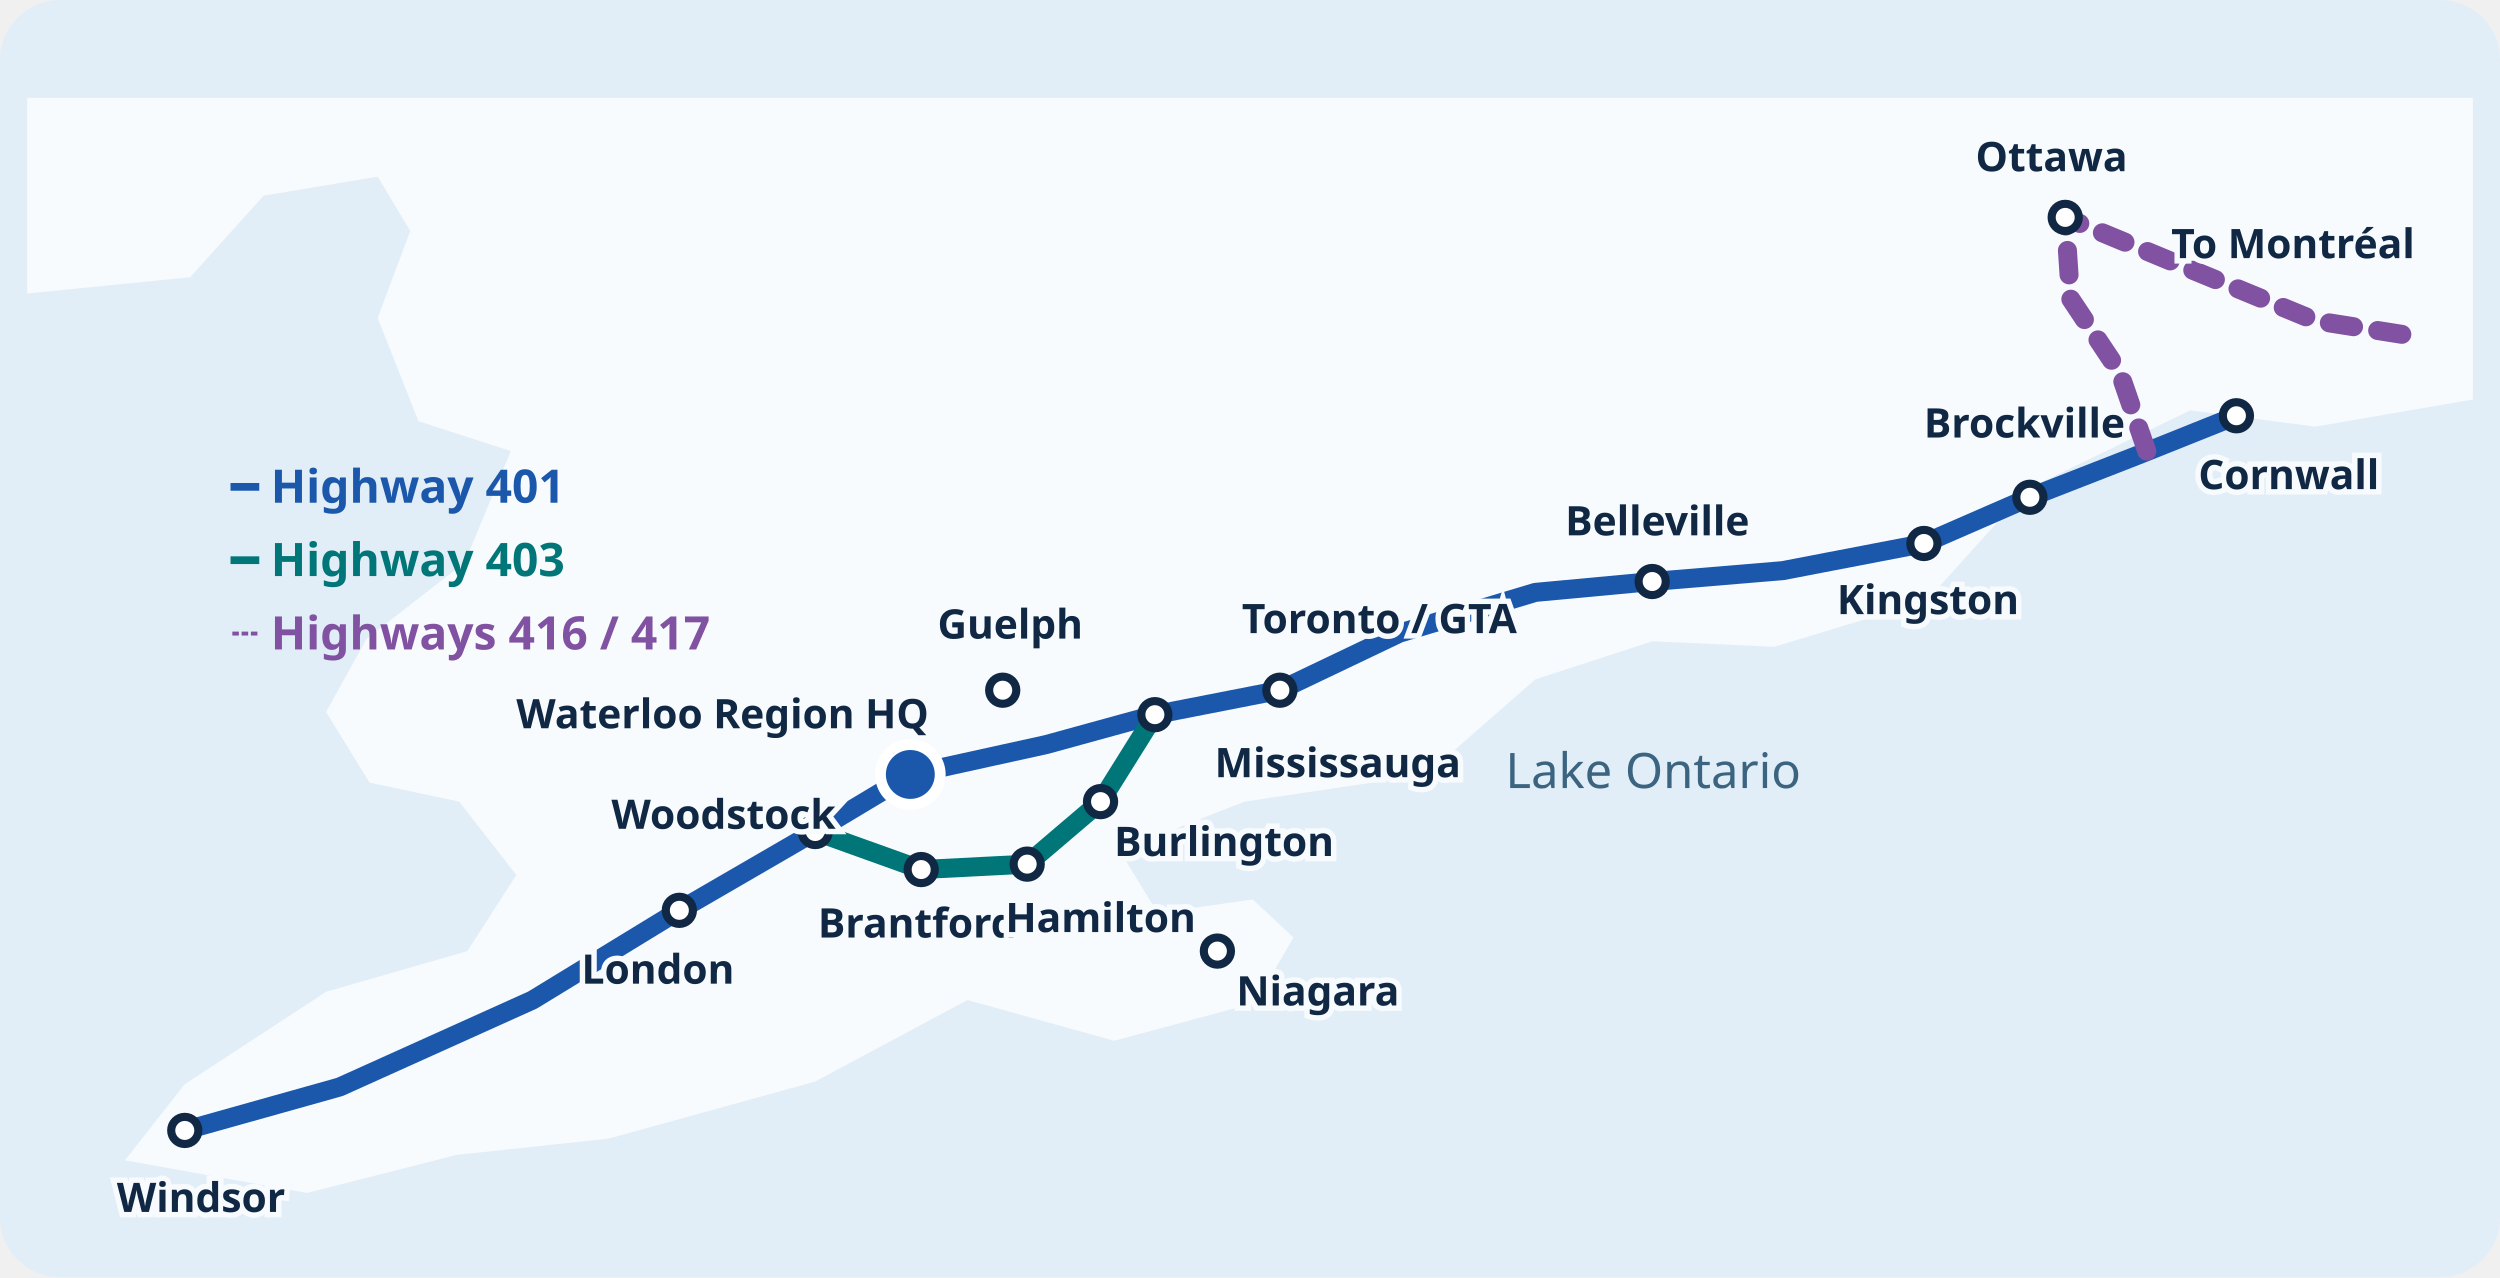
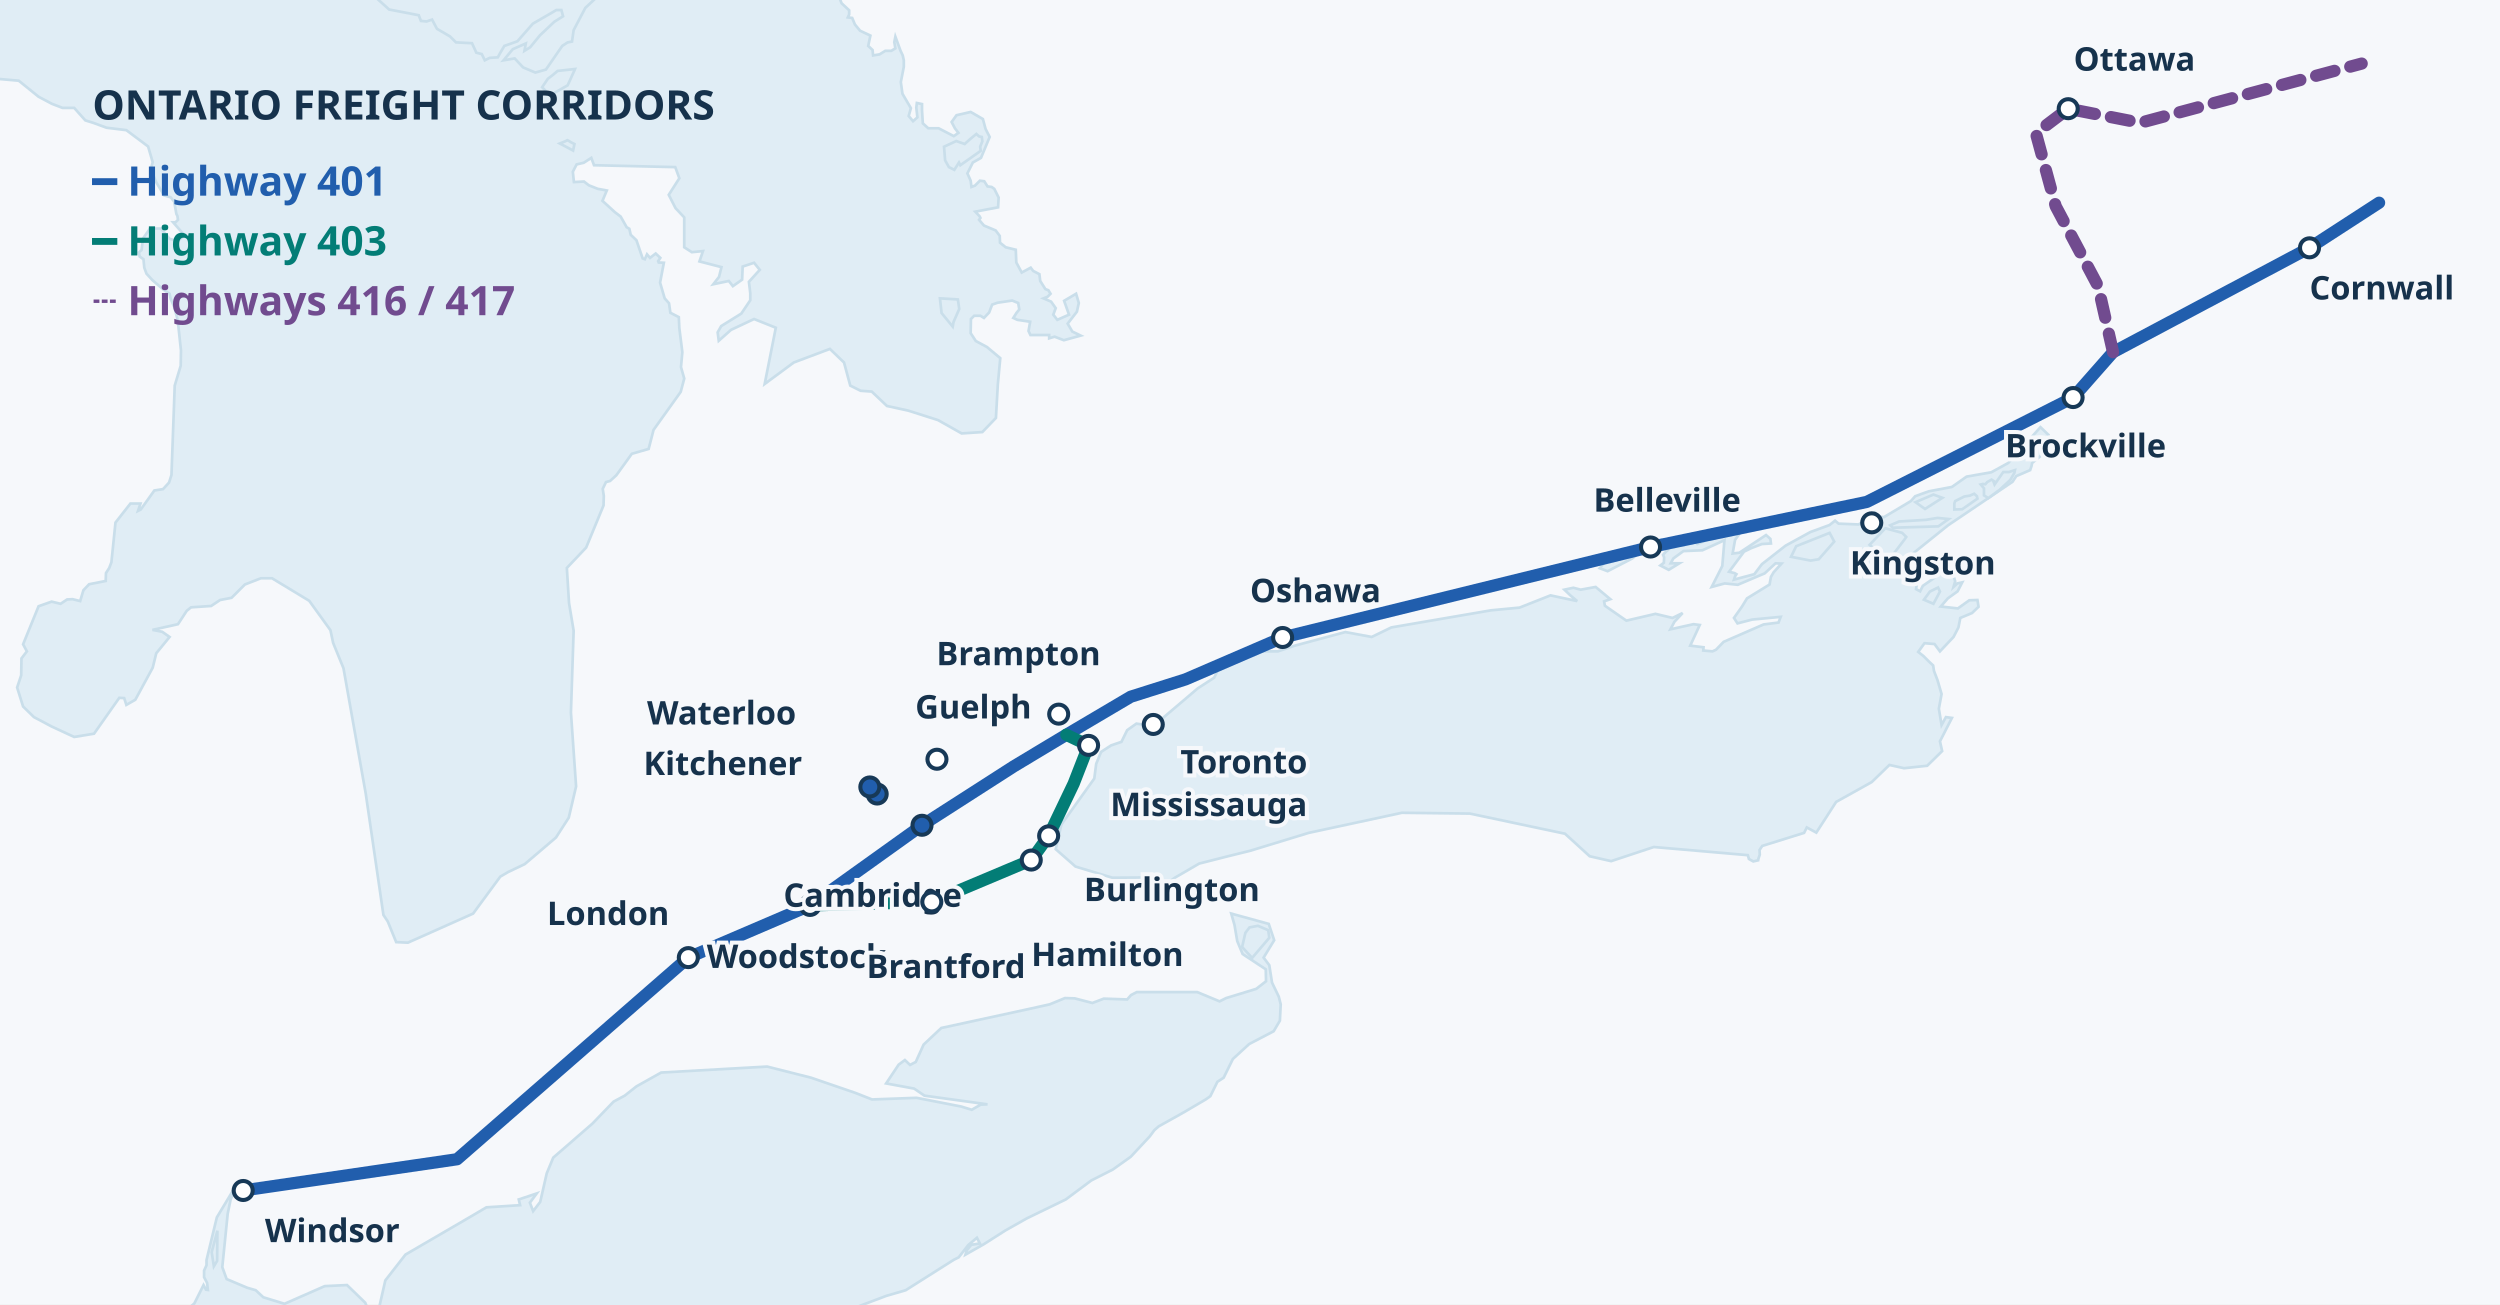
- <svg xmlns="http://www.w3.org/2000/svg" viewBox="0 0 920 470" role="img" aria-labelledby="title desc">
-   <rect width="920" height="470" rx="22" fill="#e2eef7" />
-   <path d="M10 36H910V147L852 157 806 151 746 180 709 221 653 238 608 236 565 250 525 285 458 295 412 313 426 336 461 331 476 345 462 369 410 383 356 368 300 398 224 419 168 425 113 439 46 427 68 399 120 365 172 350 190 322 169 295 136 288 120 262 135 235 171 207 188 166 154 155 139 117 151 85 139 65 97 72 70 102 10 108Z" fill="#f8fbfe" />
-   <g fill="none" stroke-width="7" stroke-linecap="round" stroke-linejoin="round">
-     <path d="M68 416L125 400 196 368 250 335 300 306 335 285 385 274 425 263 471 254 515 233 565 218 608 214 656 210 708 200 747 183 788 167 823 153" stroke="#1b58ac" />
-     <path d="M300 306L339 320 378 318 405 295 425 263" stroke="#007678" />
-     <path d="M790 166L780 137 762 110 760 80 801 97 852 118 890 124" stroke="#8052a1" stroke-dasharray="9 9" />
+ <svg xmlns="http://www.w3.org/2000/svg" viewBox="0 0 920 480" role="img" aria-labelledby="map-title map-description">
+   <rect x="0" y="0" width="920" height="480" fill="#f6f8fb" />
+   <g fill="#e0edf5" stroke="#c9deea" stroke-width="1">
+     <polygon points="86.1,438.8 84.9,441.3 83.8,446.6 81.8,466.3 83.4,470.7 91.0,473.9 94.1,474.8 96.9,477.4 104.7,479.8 119.5,473.3 127.7,472.9 134.4,479.4 138.3,488.8 138.7,487.7 139.0,483.5 141.8,471.2 149.2,461.7 173.4,447.6 179.0,444.3 191.4,443.5 190.9,441.4 197.5,439.2 195.0,442.6 196.2,445.7 198.8,442.3 201.2,431.8 203.6,426.0 218.0,413.5 225.8,405.4 229.9,403.2 234.2,399.8 243.3,394.7 282.3,392.5 298.5,396.6 314.8,402.2 320.9,404.6 337.3,404.0 353.7,407.2 357.6,408.4 360.9,406.5 363.4,406.4 340.2,403.2 336.4,400.6 326.1,398.7 330.7,391.8 333.0,390.1 334.9,391.9 337.0,390.8 339.9,384.4 346.4,378.3 379.1,371.2 386.3,369.6 391.9,367.3 395.5,367.4 402.0,369.1 406.2,367.5 414.8,367.8 416.2,366.2 418.3,365.1 440.6,365.1 448.8,368.5 451.2,367.3 462.3,363.9 465.9,361.1 465.8,356.7 457.3,351.1 455.3,346.3 454.3,340.4 453.1,336.2 466.9,340.0 468.9,346.0 465.0,352.4 467.1,355.2 468.1,361.6 470.6,366.8 471.3,369.6 471.0,375.6 468.7,379.5 459.7,384.2 453.7,389.7 450.3,396.6 448.0,398.1 445.4,403.4 443.7,404.6 435.7,409.3 426.4,414.5 424.8,415.9 423.1,418.2 416.1,425.7 409.5,430.4 401.6,434.4 392.2,441.4 377.8,448.4 370.0,452.8 362.0,457.9 355.3,461.7 355.8,460.1 357.4,458.1 360.6,457.6 359.5,455.5 356.3,458.2 352.8,462.7 351.0,463.6 333.3,474.8 326.1,476.9 296.2,488.2 289.8,490.9 287.4,492.1 285.7,494.1 280.1,496.3 244.3,512.4 211.3,540.1 206.0,542.4 202.2,540.6 199.4,542.8 195.9,543.1 180.9,540.4 161.7,548.2 151.4,549.6 148.6,551.9 142.7,555.4 134.6,553.1 127.4,547.1 125.1,545.8 123.6,543.6 122.0,542.4 127.0,548.7 124.5,547.7 119.8,545.8 117.3,546.5 115.1,546.6 112.6,544.9 104.3,548.6 96.9,547.6 95.0,549.0 93.8,547.2 87.5,546.7 92.3,545.7 95.1,545.8 96.2,544.1 97.7,542.8 101.0,542.4 107.3,541.2 111.4,540.7 120.8,539.6 119.6,536.3 115.2,535.2 112.8,536.2 111.5,534.8 110.0,532.2 107.3,530.1 107.2,532.4 106.3,535.3 103.7,537.1 98.8,537.8 94.1,536.2 86.7,528.8 82.0,526.5 73.2,523.1 66.5,516.5 63.3,515.0 59.6,516.0 51.1,513.4 50.5,510.3 51.7,507.6 53.6,508.1 54.4,504.7 55.4,499.9 60.8,491.9 63.3,488.7 66.9,485.0 69.9,484.6 69.6,481.3 71.5,479.7 74.9,472.9 75.8,474.6 76.5,474.7 76.2,472.1 75.1,470.0 75.1,467.6 76.0,465.6 76.0,463.7 79.8,448.0 85.7,438.2" />
+     <polygon points="460.8,352.5 467.1,345.1 466.7,342.3 462.9,340.7 459.8,341.3 458.3,343.3 457.1,348.5 459.3,350.9" />
+     <polygon points="79.9,464.0 80.0,452.9 77.9,460.8 78.7,466.0" />
+     <polygon points="126.2,510.1 127.1,508.5 125.7,498.5 122.0,504.0 122.1,511.9 124.0,512.0" />
+     <polygon points="725.7,225.6 721.4,227.4 720.7,230.9 718.9,234.4 713.9,239.7 711.9,237.0 708.2,236.7 705.9,239.9 707.8,241.4 709.8,243.4 711.4,244.9 711.7,246.9 713.0,250.3 714.5,255.4 713.5,260.8 714.5,266.8 716.1,263.9 718.3,264.2 713.9,272.8 714.7,276.4 709.2,281.8 700.7,282.7 695.3,281.5 688.8,287.8 675.7,295.1 668.4,306.4 664.9,304.5 663.9,306.5 648.5,311.3 647.5,312.8 647.6,314.5 647.1,316.0 647.0,316.6 645.2,317.0 643.6,316.1 643.2,314.7 608.6,311.7 592.9,316.9 585.0,315.1 578.0,308.7 575.9,306.8 540.9,299.4 515.9,299.1 481.6,306.5 460.0,313.1 451.9,315.1 441.3,317.8 432.5,322.9 428.9,325.5 423.0,322.9 409.3,323.0 395.8,318.9 388.5,312.5 390.6,303.4 402.7,286.5 403.4,281.1 405.2,276.7 408.9,274.3 412.7,273.0 414.8,268.7 418.2,266.3 425.2,267.3 428.2,264.0 440.8,253.3 446.8,249.4 448.5,246.0 450.3,244.2 453.4,244.1 461.2,239.7 470.3,239.7 476.5,237.6 495.1,232.6 504.8,234.4 512.0,230.9 548.7,224.6 559.2,223.6 570.6,219.1 580.4,221.2 578.0,219.2 575.7,217.0 579.0,216.3 581.7,217.0 587.2,216.0 592.6,220.5 590.3,221.3 590.6,222.9 598.5,228.4 609.2,225.9 615.5,227.4 619.2,225.6 616.2,228.8 614.7,231.6 623.2,229.7 625.5,230.0 622.0,237.6 626.9,238.2 626.8,239.4 630.2,239.7 631.5,239.1 634.3,236.2 649.0,229.8 654.5,229.1 655.3,227.0 644.8,228.0 639.4,229.4 638.1,227.4 641.0,223.3 642.9,220.2 651.2,215.1 651.7,212.3 652.7,210.6 655.6,207.4 653.4,207.3 649.4,211.0 639.5,215.2 634.7,214.7 629.9,216.0 633.8,208.3 634.6,198.8 626.5,202.5 619.5,202.8 615.8,205.5 614.8,207.3 618.0,207.3 614.1,209.7 611.0,208.1 612.3,207.1 612.4,205.1 612.0,204.2 612.4,203.7 614.2,202.0 604.9,202.7 603.3,203.4 600.7,205.5 591.6,210.2 588.7,209.1 591.3,206.0 607.7,199.7 611.4,198.6 613.3,199.8 615.3,200.2 618.1,198.7 619.6,197.0 621.6,197.4 624.6,200.2 638.6,194.3 642.2,194.3 640.2,196.3 638.5,198.7 637.6,203.7 640.1,203.4 649.9,196.9 651.5,198.3 651.7,200.0 648.4,200.2 644.5,201.7 641.8,203.0 636.3,210.4 638.3,210.9 639.0,211.3 638.5,212.1 638.1,213.3 645.6,211.3 648.4,207.6 657.1,200.8 666.2,195.8 673.3,193.2 675.3,191.6 676.6,192.7 683.9,193.0 687.6,191.1 690.0,188.6 691.5,190.1 693.3,190.3 703.2,184.4 704.8,182.6 709.8,180.8 718.3,179.2 723.7,175.4 732.8,173.8 739.0,170.4 750.9,157.2 753.9,160.1 754.7,164.7 747.8,170.4 747.6,171.5 747.1,173.0 742.0,175.2 740.6,177.3 716.9,193.3 700.1,206.8 701.9,210.4 705.1,212.5 705.4,215.0 705.1,216.8 706.6,217.6 707.6,215.6 714.5,210.8 718.9,211.9 719.5,213.9 718.9,216.0 720.3,214.7 722.1,214.3 720.4,217.6 716.8,220.2 714.2,223.2 720.5,223.9 724.7,220.9 727.7,220.8 728.1,223.3 725.7,225.6" />
+     <polygon points="728.9,178.3 730.1,179.7 730.1,182.3 731.7,183.3 735.9,180.2 739.8,176.6 741.3,174.0 741.5,173.0 739.3,173.7 737.2,173.7 734.0,178.3 733.6,177.2 733.8,177.1 732.9,176.5 731.3,177.4 730.6,178.2 729.7,178.1" />
+     <polygon points="719.2,185.3 719.2,187.5 722.1,187.4 727.7,183.5 727.5,182.6 726.5,181.7 724.9,182.4 722.9,182.7 719.5,184.4" />
+     <polygon points="675.0,199.3 673.3,196.1 661.0,201.0 659.1,204.9 666.3,206.3 669.3,205.8 675.0,199.3" />
+     <polygon points="704.9,184.8 708.4,187.3 714.8,183.2 711.5,182.0 704.9,184.8" />
+     <polygon points="695.6,193.3 696.5,194.2 713.3,193.7 717.1,191.0 713.0,190.6 708.8,191.3 698.9,191.9" />
+     <polygon points="696.3,204.5 698.9,201.1 701.1,198.2 701.5,197.6 700.0,196.1 693.8,194.4 688.0,200.5 690.7,202.8 689.9,204.6 688.8,205.5 689.7,205.8 691.9,205.5 693.3,206.2 694.8,205.9" />
+     <polygon points="713.9,217.7 713.2,216.2 710.2,217.7 708.0,220.7 711.5,222.2 713.9,217.7" />
+     <polygon points="397.7,123.5 391.5,125.2 388.1,123.9 386.1,124.5 386.1,123.3 379.2,123.3 378.5,121.8 379.1,118.4 374.4,117.7 372.9,117.0 374.1,115.1 375.1,113.9 374.7,111.5 372.5,110.6 367.1,111.4 365.1,112.1 364.0,115.0 362.1,117.0 360.8,116.2 358.5,116.2 357.3,117.4 357.2,122.6 359.1,125.5 363.2,127.7 368.1,131.8 367.2,141.5 366.5,153.8 361.5,159.0 353.9,159.5 345.2,154.6 334.2,151.1 326.4,149.4 320.8,144.1 316.7,143.8 312.9,141.9 310.6,133.4 305.4,128.4 292.1,133.4 281.4,141.3 285.5,120.6 277.5,117.4 269.0,121.4 264.5,125.4 264.1,122.3 265.4,120.0 272.8,115.4 276.1,110.5 276.1,107.9 275.6,103.7 279.6,99.3 277.5,96.7 273.3,98.1 273.1,102.9 269.7,105.3 268.2,103.4 262.5,104.6 264.6,101.9 265.5,98.3 257.4,96.2 258.7,92.4 254.6,92.8 251.8,91.0 251.8,80.0 248.6,76.6 246.1,71.7 250.0,65.6 248.5,61.5 218.6,60.8 217.6,58.1 214.8,59.9 212.2,60.5 210.8,63.2 211.2,67.0 214.9,66.8 216.7,68.2 220.0,69.5 221.7,69.8 223.3,70.1 221.7,73.9 226.3,78.1 228.4,79.7 230.6,83.6 231.6,84.2 232.1,86.4 234.2,88.4 236.5,95.1 237.3,95.4 238.1,93.6 239.2,94.9 241.3,93.3 243.0,94.9 242.2,96.1 242.4,96.6 244.3,96.7 242.9,104.0 244.6,109.8 246.2,111.6 246.7,115.1 249.8,116.7 250.0,120.8 251.1,129.6 250.6,135.1 251.8,139.3 250.5,144.2 240.5,158.2 238.7,165.2 232.5,167.0 226.8,174.9 224.5,177.0 223.0,177.4 221.8,179.9 222.2,182.5 222.1,186.0 215.7,201.5 208.6,209.0 209.4,221.9 211.1,232.1 210.1,262.2 212.0,289.4 209.3,300.9 204.6,308.2 193.1,318.0 187.0,320.9 184.1,322.6 174.1,336.2 150.1,346.9 145.8,346.7 142.7,339.1 141.1,336.7 134.6,292.1 126.4,245.9 122.6,236.6 121.6,231.9 113.8,221.1 100.1,212.8 96.0,212.8 90.1,215.1 85.2,220.0 81.0,220.8 77.7,223.0 70.3,223.5 68.7,224.8 65.5,229.7 56.1,231.8 59.7,232.5 62.4,234.4 57.5,240.4 56.2,245.7 49.8,257.5 46.5,259.4 45.7,256.9 43.9,256.8 34.6,270.0 27.3,271.2 18.9,267.3 12.5,263.9 8.5,260.0 6.3,253.0 7.8,248.5 7.9,242.3 9.9,239.7 8.5,237.1 14.2,223.1 19.0,221.4 22.3,222.2 24.7,220.6 26.7,220.5 29.5,221.2 30.7,217.2 32.8,215.0 38.9,213.8 39.0,210.9 40.2,209.0 41.0,206.9 42.5,192.3 48.0,185.3 51.7,185.3 50.8,188.0 51.8,187.5 56.8,180.5 60.0,180.0 62.2,177.6 63.1,174.8 64.3,141.9 66.5,134.6 66.6,129.0 65.4,117.8 64.1,112.9 62.8,110.0 62.4,108.1 60.3,106.7 56.1,103.1 53.9,100.7 53.1,98.5 52.8,95.4 51.4,94.4 51.1,92.9 52.1,92.0 52.6,87.8 55.2,84.1 59.2,84.1 62.4,87.9 65.4,88.7 67.9,86.6 63.7,81.8 64.6,81.8 65.5,80.9 65.3,79.5 64.9,78.7 64.1,74.2 62.8,72.6 60.4,71.9 57.4,66.9 55.5,62.1 56.2,59.7 54.5,53.9 46.5,47.9 39.2,47.0 34.3,45.2 31.4,44.3 27.3,39.7 23.0,39.7 19.1,38.2 14.2,35.6 6.9,29.7 -9.0,28.3 -11.3,24.0 -12.1,19.7 -16.0,14.2 -22.9,9.2 -31.6,7.2 -44.0,6.6 -63.0,-5.9 -67.4,-9.2 -69.8,-16.6 -63.0,-18.2 -65.3,-21.6 -63.6,-26.1 -65.1,-28.1 -64.2,-31.4 -62.0,-32.5 -60.4,-39.8 -55.8,-40.9 -51.1,-40.3 -47.9,-37.7 -47.2,-33.6 -46.1,-33.1 -44.2,-34.6 -41.0,-32.3 -39.8,-35.9 -32.5,-33.6 -30.9,-33.4 -29.5,-34.6 -27.6,-34.6 -24.7,-33.1 -0.4,-29.6 1.3,-28.9 3.0,-30.1 9.0,-31.2 10.5,-31.9 11.7,-35.7 8.9,-37.2 6.6,-39.1 3.2,-39.9 0.4,-41.9 -3.4,-47.2 -2.7,-50.5 -0.9,-53.3 -3.2,-53.7 -5.9,-55.0 -7.8,-55.0 -9.1,-57.7 -13.5,-58.7 -17.1,-57.2 -20.3,-58.6 -21.9,-62.8 -16.9,-66.2 -15.7,-68.8 -18.5,-74.7 -14.6,-79.2 -12.5,-78.4 -9.6,-76.6 -9.1,-78.6 -1.9,-76.5 12.2,-77.9 12.9,-76.1 17.0,-72.6 27.9,-69.9 37.0,-70.9 39.2,-70.0 41.8,-66.4 45.8,-67.3 57.7,-64.2 70.8,-60.9 79.2,-59.2 83.8,-60.4 89.0,-57.6 95.8,-57.1 99.4,-58.6 127.0,-62.8 122.8,-58.7 123.5,-55.9 141.3,-60.0 144.0,-59.4 144.9,-58.2 153.8,-59.1 155.6,-58.6 152.4,-57.9 150.2,-57.2 152.2,-55.4 156.4,-54.1 158.0,-54.8 160.9,-54.7 165.7,-52.8 168.4,-50.4 172.3,-49.5 174.0,-51.0 176.7,-51.4 210.4,-48.0 206.0,-44.2 205.3,-38.4 207.0,-37.1 208.5,-41.3 208.0,-42.4 208.3,-43.6 213.8,-44.0 215.4,-45.9 216.5,-49.4 219.2,-50.6 223.4,-47.4 226.2,-46.8 226.7,-42.8 215.2,-38.5 220.5,-39.0 226.9,-38.8 217.3,-36.5 220.6,-35.6 222.5,-33.3 217.4,-28.5 230.0,-36.5 230.8,-35.3 229.8,-32.1 232.9,-32.3 234.7,-33.3 236.8,-33.9 240.0,-32.5 255.4,-30.3 261.2,-33.9 257.6,-35.3 254.3,-32.3 256.4,-35.4 261.9,-35.5 260.0,-27.1 270.7,-28.6 280.4,-27.1 283.2,-27.3 285.0,-28.7 287.3,-26.7 289.7,-25.7 292.8,-26.9 294.2,-26.7 294.6,-23.6 295.6,-23.1 296.7,-24.8 298.3,-25.1 299.1,-24.3 300.0,-21.5 301.3,-16.4 304.7,-15.5 304.4,-13.8 303.2,-14.3 301.9,-13.4 302.5,-11.8 303.8,-11.1 305.5,-11.1 306.5,-8.9 307.2,-8.1 308.1,-7.0 309.5,-5.7 308.7,-3.6 308.6,-1.6 309.7,1.2 312.5,3.8 312.5,5.3 312.0,6.4 313.6,6.6 314.6,9.0 316.5,11.3 320.3,13.1 319.5,16.9 321.1,18.4 321.3,20.4 323.7,20.0 325.8,18.7 328.0,18.7 329.5,17.8 329.1,15.5 329.5,13.5 331.4,18.7 332.2,20.4 332.6,22.2 332.6,24.6 331.5,30.2 332.1,34.5 335.2,39.8 334.4,42.7 336.0,44.6 337.6,43.2 337.2,39.6 337.4,37.9 339.3,38.3 339.3,40.6 339.6,45.4 341.6,47.2 345.4,47.2 351.0,50.1 352.7,48.9 351.4,47.2 350.2,44.9 352.0,42.4 357.2,41.2 361.7,43.8 362.7,47.5 364.2,50.4 361.0,58.1 358.0,59.8 356.0,63.8 357.2,66.5 357.5,68.8 358.8,68.3 360.6,66.5 362.2,66.7 363.4,68.6 364.9,68.8 365.9,69.5 367.5,72.7 367.3,76.3 361.5,77.4 358.9,77.9 360.5,79.6 360.8,80.2 360.3,80.9 362.1,83.0 366.4,84.8 367.9,86.8 368.0,89.3 370.1,91.0 373.8,91.9 374.0,96.6 376.0,100.3 379.3,98.5 380.2,99.7 382.5,100.9 382.8,103.4 384.7,106.4 385.8,106.8 386.6,108.1 385.5,109.2 384.0,109.8 386.8,111.0 388.5,113.4 387.6,115.8 389.1,117.7 393.4,115.8 391.6,110.7 396.0,108.1 397.0,111.5 396.3,114.7 392.9,119.1 394.6,122.0" />
+     <polygon points="353.0,113.7 352.5,110.2 345.9,109.8 346.5,115.2 350.6,120.2 350.9,118.5 353.0,113.7" />
+     <polygon points="210.9,55.4 211.4,53.0 210.2,52.4 209.4,51.9 208.8,51.6 208.0,52.0 206.0,52.8 210.9,55.4" />
+     <polygon points="202.4,35.1 208.9,31.4 211.3,26.1 211.6,25.4 205.2,26.1 203.3,27.7 201.6,29.0 199.5,32.1 202.4,35.1" />
+     <polygon points="222.3,-6.9 220.7,-9.3 212.5,-10.9 215.8,-16.2 215.2,-22.1 212.5,-21.8 206.2,-12.2 203.5,-5.9 203.9,-1.5 202.2,-1.5 200.2,-4.6 198.7,-7.5 199.1,-11.2 201.1,-16.5 199.2,-20.5 192.9,-22.2 194.1,-26.5 192.9,-30.4 184.5,-32.3 176.6,-27.0 174.2,-23.4 172.8,-18.7 169.9,-14.3 169.0,-17.3 165.7,-22.0 164.6,-27.9 160.6,-25.8 157.7,-27.5 157.4,-32.6 148.5,-30.6 144.9,-29.8 143.0,-26.1 141.6,-26.1 139.8,-28.1 137.5,-27.1 135.2,-23.4 131.5,-22.5 130.5,-20.0 132.5,-18.5 133.7,-17.6 133.2,-15.6 137.3,-16.1 138.1,-12.1 135.3,-7.6 134.4,-9.6 132.7,-13.0 131.1,-14.5 128.9,-15.6 127.3,-13.8 125.4,-13.4 124.6,-15.9 123.5,-17.3 117.0,-14.5 114.8,-15.3 113.9,-19.5 110.1,-21.3 108.1,-25.4 110.1,-30.4 110.6,-33.3 108.5,-33.9 106.1,-31.8 101.4,-31.1 97.6,-29.7 96.9,-27.5 95.4,-26.1 92.8,-26.6 92.0,-28.4 89.2,-29.7 87.2,-29.0 86.3,-27.1 85.0,-25.4 83.0,-24.6 82.3,-28.2 81.1,-29.4 78.2,-31.1 73.7,-27.5 72.6,-19.7 81.4,-18.0 87.6,-15.9 89.1,-15.6 91.3,-14.1 96.3,-13.7 97.6,-10.3 103.1,-9.0 107.6,-10.3 109.5,-8.9 111.9,-8.6 113.8,-7.2 115.6,-8.3 117.9,-7.3 119.4,-7.2 120.9,-8.3 122.9,-7.2 126.7,-4.3 138.1,-1.1 143.2,3.5 154.1,5.6 154.9,7.7 157.0,7.9 159.0,7.2 160.8,10.6 165.6,13.4 167.8,15.6 173.7,15.9 175.3,19.4 177.3,19.9 178.4,22.2 180.2,21.3 183.2,21.1 184.0,19.6 185.6,16.9 190.4,15.2 196.1,8.7 203.2,4.6 204.7,3.7 206.6,3.7 207.2,6.0 204.0,8.0 198.7,13.0 195.1,17.4 193.0,18.7 193.5,16.0 188.7,18.1 185.3,22.2 189.4,21.5 192.5,24.8 197.0,26.7 200.9,25.6 206.9,16.9 208.9,15.6 210.5,15.3 211.1,11.1 215.4,2.9 220.1,-1.5 221.6,-4.6" />
+     <polygon points="347.4,54.0 347.8,59.0 349.2,61.5 351.2,62.5 352.9,59.8 353.4,60.8 360.9,55.5 360.7,54.0 361.5,52.0 361.3,50.4 360.3,50.2 359.3,49.3 357.0,51.2 355.0,53.0 351.9,51.9 347.4,54.0" />
+     <polygon points="-31.9,-5.4 -33.9,-7.7 -35.4,-10.3 -37.2,-11.3 -37.9,-8.6 -41.0,-10.0 -49.5,-11.6 -50.4,-8.9 -43.0,-1.4 -40.0,-0.1 -36.3,-0.1 -33.6,-1.8" />
+     <polygon points="68.6,-26.4 68.3,-30.2 65.5,-29.7 62.4,-33.1 59.3,-34.3 55.8,-33.1 54.4,-32.0 51.1,-27.9 49.2,-24.9 48.6,-20.4 54.3,-19.9 58.7,-16.7 62.3,-16.9 67.4,-22.5 68.6,-26.4" />
+     <polygon points="-33.5,-28.8 -30.3,-30.1 -32.2,-31.6 -32.9,-33.1 -36.0,-34.9 -37.9,-33.1 -37.2,-32.1 -36.5,-31.7 -37.2,-30.4 -33.5,-28.8" />
+     <polygon points="11.5,-47.6 13.5,-55.0 17.0,-52.8 19.8,-58.0 21.6,-62.8 20.4,-64.9 18.7,-64.4 16.6,-66.9 16.0,-68.7 11.7,-69.1 8.5,-72.5 4.6,-73.5 -0.6,-72.1 -5.9,-74.3 -8.1,-74.3 -8.3,-71.7 -7.8,-69.5 -5.5,-62.9 1.3,-54.6 2.3,-52.1 2.8,-49.7 4.9,-47.8 5.9,-45.7 6.4,-43.9 8.4,-44.0 10.7,-46.3" />
+     <polygon points="45.8,-26.5 49.3,-34.9 45.2,-36.9 42.4,-41.4 40.1,-45.7 30.3,-48.3 27.6,-45.9 30.1,-44.8 31.1,-41.9 29.5,-40.0 25.1,-38.0 22.6,-37.4 20.5,-34.5 17.8,-35.0 13.9,-37.6 12.0,-33.0 13.2,-31.9 13.9,-33.3 15.8,-31.8 17.0,-30.2 19.7,-27.3 20.4,-27.1 21.7,-27.9 26.0,-27.5 28.1,-26.2 31.0,-28.5 36.8,-26.1 41.6,-25.0 45.8,-26.5" />
+     <polygon points="-8.7,-66.0 -9.5,-72.2 -12.8,-76.9 -15.9,-75.9 -16.6,-71.7 -13.2,-66.4 -8.7,-66.0" />
+     <polygon points="117.5,-25.8 119.5,-22.8 129.3,-23.2 131.7,-30.0 128.6,-30.6 125.2,-30.7 119.4,-28.9 118.2,-25.2 117.5,-25.8" />
+     <polygon points="161.4,-39.3 161.3,-36.9 165.7,-34.0 166.1,-36.2 164.0,-41.9 162.1,-40.5" />
+     <polygon points="188.1,-40.2 189.2,-36.5 191.9,-35.4 193.5,-33.9 194.8,-34.7 198.8,-35.1 200.6,-34.0 201.9,-32.4 203.5,-34.4 203.1,-36.7 203.1,-39.5 202.6,-41.6 199.4,-42.3 197.9,-41.0 194.2,-41.9 188.1,-40.2" />
  </g>
-   <g fill="#fff" stroke="#102844" stroke-width="3">
-     <circle cx="68" cy="416" r="5" />
-     <circle cx="250" cy="335" r="5" />
-     <circle cx="300" cy="306" r="5" />
-     <circle cx="339" cy="320" r="5" />
-     <circle cx="378" cy="318" r="5" />
-     <circle cx="405" cy="295" r="5" />
-     <circle cx="425" cy="263" r="5" />
-     <circle cx="471" cy="254" r="5" />
-     <circle cx="608" cy="214" r="5" />
-     <circle cx="708" cy="200" r="5" />
-     <circle cx="747" cy="183" r="5" />
-     <circle cx="823" cy="153" r="5" />
-     <circle cx="760" cy="80" r="5" />
-     <circle cx="335" cy="285" r="11" fill="#1b58ac" stroke="#fff" stroke-width="4" />
-     <circle cx="369" cy="254" r="5" />
-     <circle cx="448" cy="350" r="5" />
+   <g fill="none" stroke-width="4.5" stroke-linejoin="round" stroke-linecap="round">
+     <polyline points="89.5,438.1 168.2,426.6 253.3,352.4 298.1,333.2 339.3,303.7 373.1,282.0 392.4,270.4 416.1,256.4 436.3,250.0 472.0,234.6 607.4,201.3 687.0,184.7 762.9,146.3 777.6,129.6 849.9,91.2 875.5,74.6" stroke="#215ead" />
+     <polyline points="298.1,333.2 342.9,331.9 379.5,316.5 385.9,307.6 389.6,299.9 395.1,288.4 400.6,274.3 392.4,270.4" stroke="#037d76" />
+     <polyline points="777.6,129.6 772.1,105.3 756.5,75.9 749.2,49.0 761.1,40.0 787.6,45.2 869.1,23.4" stroke="#714b8f" stroke-dasharray="7 6" />
  </g>
-   <g font-family="system-ui,sans-serif" font-weight="650" font-size="15" fill="#102844" stroke="#f8fbfe" stroke-width="4" paint-order="stroke">
-     <text x="43" y="446">Windsor</text>
-     <text x="214" y="362">London</text>
-     <text x="225" y="305">Woodstock</text>
-     <text x="301" y="345">Brantford</text>
-     <text x="370" y="343">Hamilton</text>
-     <text x="410" y="315">Burlington</text>
-     <text x="447" y="286">Mississauga</text>
-     <text x="457" y="233">Toronto / GTA</text>
-     <text x="190" y="268">Waterloo Region HQ</text>
-     <text x="345" y="235">Guelph</text>
-     <text x="455" y="370">Niagara</text>
-     <text x="576" y="197">Belleville</text>
-     <text x="676" y="226">Kingston</text>
-     <text x="708" y="161">Brockville</text>
-     <text x="809" y="180">Cornwall</text>
-     <text x="727" y="63">Ottawa</text>
-     <text x="799" y="95">To Montréal</text>
+   <g font-family="system-ui,sans-serif" font-size="12" font-weight="650" fill="#16324c">
+     <circle cx="89.5" cy="438.1" r="3.5" fill="white" stroke="#173957" stroke-width="1.5" />
+     <text x="97.5" y="457.1" stroke="#f6f8fb" stroke-width="3" paint-order="stroke">Windsor</text>
+     <circle cx="253.3" cy="352.4" r="3.5" fill="white" stroke="#173957" stroke-width="1.5" />
+     <text x="201.3" y="340.4" stroke="#f6f8fb" stroke-width="3" paint-order="stroke">London</text>
+     <circle cx="298.1" cy="333.2" r="3.5" fill="white" stroke="#173957" stroke-width="1.5" />
+     <text x="260.1" y="356.2" stroke="#f6f8fb" stroke-width="3" paint-order="stroke">Woodstock</text>
+     <circle cx="322.8" cy="292.2" r="3.5" fill="#215ead" stroke="#173957" stroke-width="1.5" />
+     <text x="236.8" y="285.2" stroke="#f6f8fb" stroke-width="3" paint-order="stroke">Kitchener</text>
+     <circle cx="320.1" cy="289.6" r="3.5" fill="#215ead" stroke="#173957" stroke-width="1.5" />
+     <text x="238.1" y="266.6" stroke="#f6f8fb" stroke-width="3" paint-order="stroke">Waterloo</text>
+     <circle cx="339.3" cy="303.7" r="3.5" fill="#215ead" stroke="#173957" stroke-width="1.5" />
+     <text x="288.3" y="333.7" stroke="#f6f8fb" stroke-width="3" paint-order="stroke">Cambridge</text>
+     <circle cx="344.8" cy="279.4" r="3.5" fill="white" stroke="#173957" stroke-width="1.5" />
+     <text x="336.8" y="264.4" stroke="#f6f8fb" stroke-width="3" paint-order="stroke">Guelph</text>
+     <circle cx="342.9" cy="331.9" r="3.5" fill="white" stroke="#173957" stroke-width="1.5" />
+     <text x="318.9" y="359.9" stroke="#f6f8fb" stroke-width="3" paint-order="stroke">Brantford</text>
+     <circle cx="379.5" cy="316.5" r="3.5" fill="white" stroke="#173957" stroke-width="1.5" />
+     <text x="379.5" y="355.5" stroke="#f6f8fb" stroke-width="3" paint-order="stroke">Hamilton</text>
+     <circle cx="385.9" cy="307.6" r="3.5" fill="white" stroke="#173957" stroke-width="1.5" />
+     <text x="398.9" y="331.6" stroke="#f6f8fb" stroke-width="3" paint-order="stroke">Burlington</text>
+     <circle cx="400.6" cy="274.3" r="3.5" fill="white" stroke="#173957" stroke-width="1.5" />
+     <text x="408.6" y="300.3" stroke="#f6f8fb" stroke-width="3" paint-order="stroke">Mississauga</text>
+     <circle cx="389.6" cy="262.8" r="3.5" fill="white" stroke="#173957" stroke-width="1.5" />
+     <text x="344.6" y="244.8" stroke="#f6f8fb" stroke-width="3" paint-order="stroke">Brampton</text>
+     <circle cx="424.4" cy="266.6" r="3.5" fill="white" stroke="#173957" stroke-width="1.5" />
+     <text x="434.4" y="284.6" stroke="#f6f8fb" stroke-width="3" paint-order="stroke">Toronto</text>
+     <circle cx="472.0" cy="234.6" r="3.5" fill="white" stroke="#173957" stroke-width="1.5" />
+     <text x="460.0" y="221.6" stroke="#f6f8fb" stroke-width="3" paint-order="stroke">Oshawa</text>
+     <circle cx="607.4" cy="201.3" r="3.5" fill="white" stroke="#173957" stroke-width="1.5" />
+     <text x="586.4" y="188.3" stroke="#f6f8fb" stroke-width="3" paint-order="stroke">Belleville</text>
+     <circle cx="688.8" cy="192.4" r="3.5" fill="white" stroke="#173957" stroke-width="1.5" />
+     <text x="680.8" y="211.4" stroke="#f6f8fb" stroke-width="3" paint-order="stroke">Kingston</text>
+     <circle cx="762.9" cy="146.3" r="3.5" fill="white" stroke="#173957" stroke-width="1.5" />
+     <text x="737.9" y="168.3" stroke="#f6f8fb" stroke-width="3" paint-order="stroke">Brockville</text>
+     <circle cx="849.9" cy="91.2" r="3.5" fill="white" stroke="#173957" stroke-width="1.5" />
+     <text x="849.9" y="110.2" stroke="#f6f8fb" stroke-width="3" paint-order="stroke">Cornwall</text>
+     <circle cx="761.1" cy="40.0" r="3.5" fill="white" stroke="#173957" stroke-width="1.5" />
+     <text x="763.1" y="26.0" stroke="#f6f8fb" stroke-width="3" paint-order="stroke">Ottawa</text>
  </g>
-   <g font-family="system-ui,sans-serif" font-size="17" font-weight="700">
-     <text x="85" y="185" fill="#1b58ac">━  Highway 401</text>
-     <text x="85" y="212" fill="#007678">━  Highway 403</text>
-     <text x="85" y="239" fill="#8052a1">┄  Highways 416 / 417</text>
+   <g font-family="system-ui,sans-serif" font-weight="700" font-size="15">
+     <text x="34" y="44" fill="#16324c">ONTARIO FREIGHT CORRIDORS</text>
+     <text x="34" y="72" fill="#215ead">━ Highway 401</text>
+     <text x="34" y="94" fill="#037d76">━ Highway 403</text>
+     <text x="34" y="116" fill="#714b8f">┄ Highways 416 / 417</text>
  </g>
-   <text x="554" y="290" font-family="system-ui,sans-serif" font-size="18" fill="#3b6481">Lake Ontario</text>
</svg>
